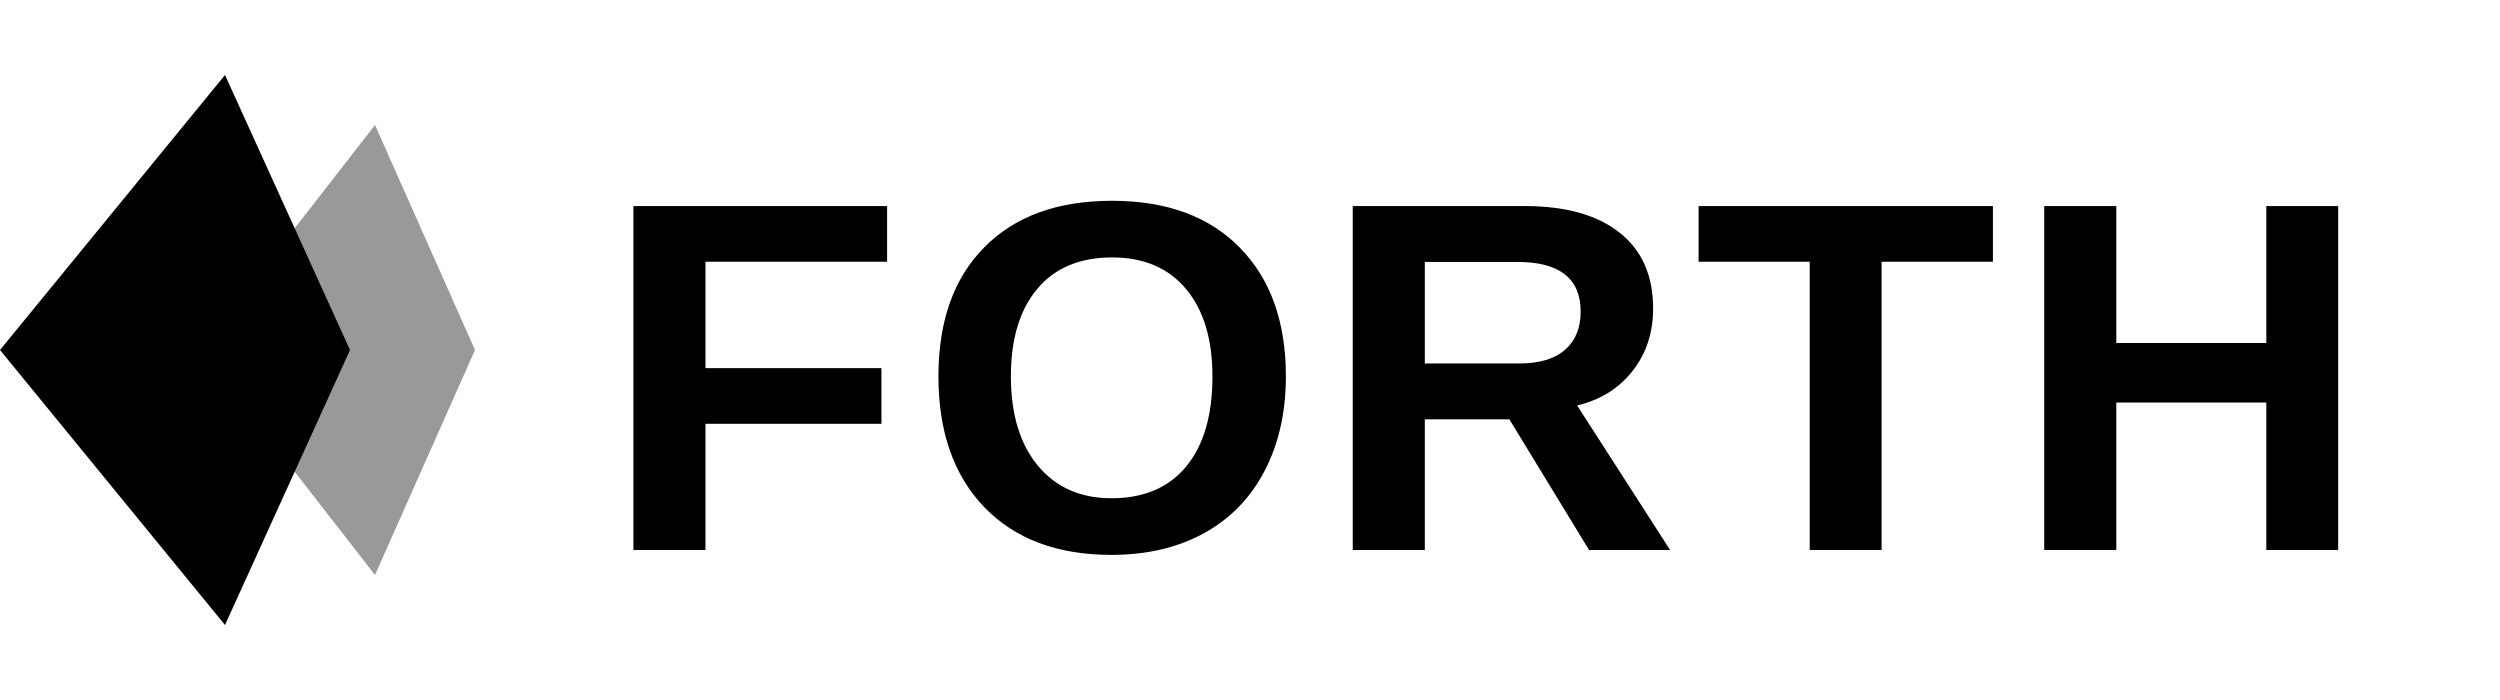
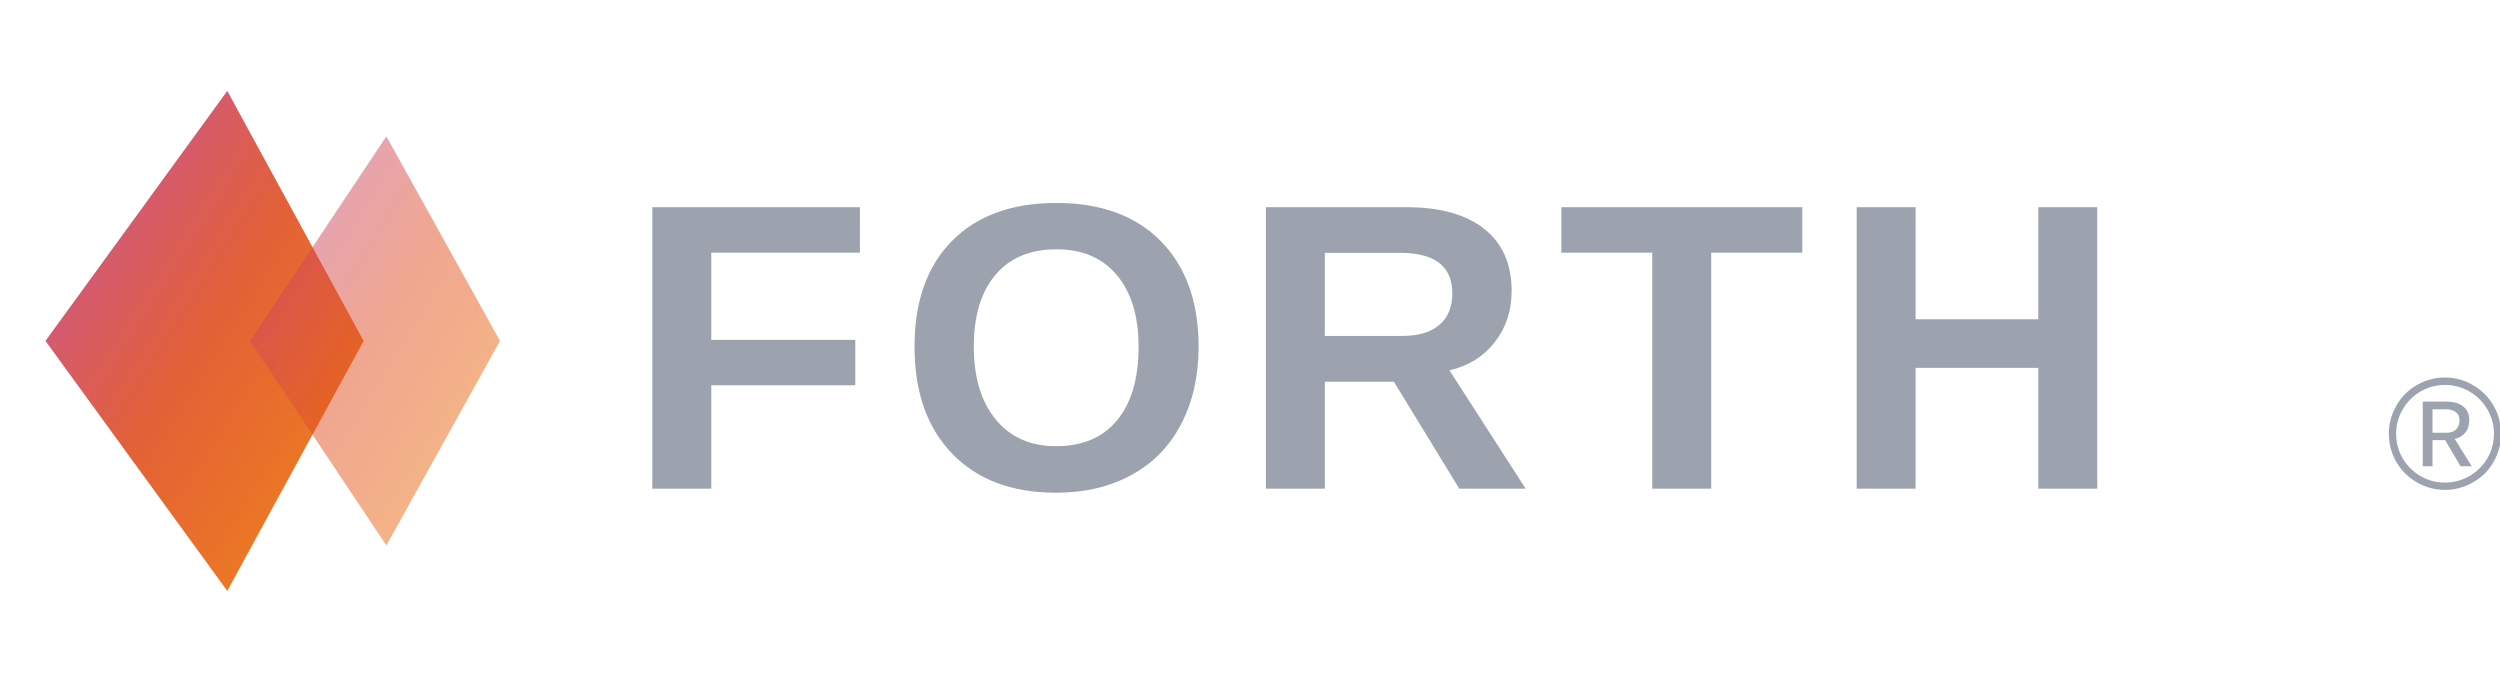
- <svg xmlns="http://www.w3.org/2000/svg" viewBox="0 0 200 56">
-   <path d="M0 28 L18 6 L28 28 L18 50 Z" fill="#000" />
-   <path d="M16 28 L30 10 L38 28 L30 46 Z" fill="#000" opacity="0.4" />
-   <text x="48" y="44" font-family="Arial, Helvetica, sans-serif" font-weight="700" font-size="40" fill="#000000" letter-spacing="1">FORTH</text>
+ <svg xmlns="http://www.w3.org/2000/svg" viewBox="0 0 220 60">
+   <defs>
+     <linearGradient id="forth-grad" x1="0%" y1="0%" x2="100%" y2="100%">
+       <stop offset="0%" stop-color="#C040A0" />
+       <stop offset="50%" stop-color="#E05020" />
+       <stop offset="100%" stop-color="#F07A00" />
+     </linearGradient>
+   </defs>
+   <path d="M4 30 L20 8 L32 30 L20 52 Z" fill="url(#forth-grad)" opacity="0.9" />
+   <path d="M22 30 L34 12 L44 30 L34 48 Z" fill="url(#forth-grad)" opacity="0.5" />
+   <text x="55" y="43" font-family="Arial, Helvetica, sans-serif" font-weight="700" font-size="36" fill="#9CA3AF" letter-spacing="2">FORTH</text>
+   <text x="210" y="43" font-family="Arial, Helvetica, sans-serif" font-size="14" fill="#9CA3AF">®</text>
</svg>
